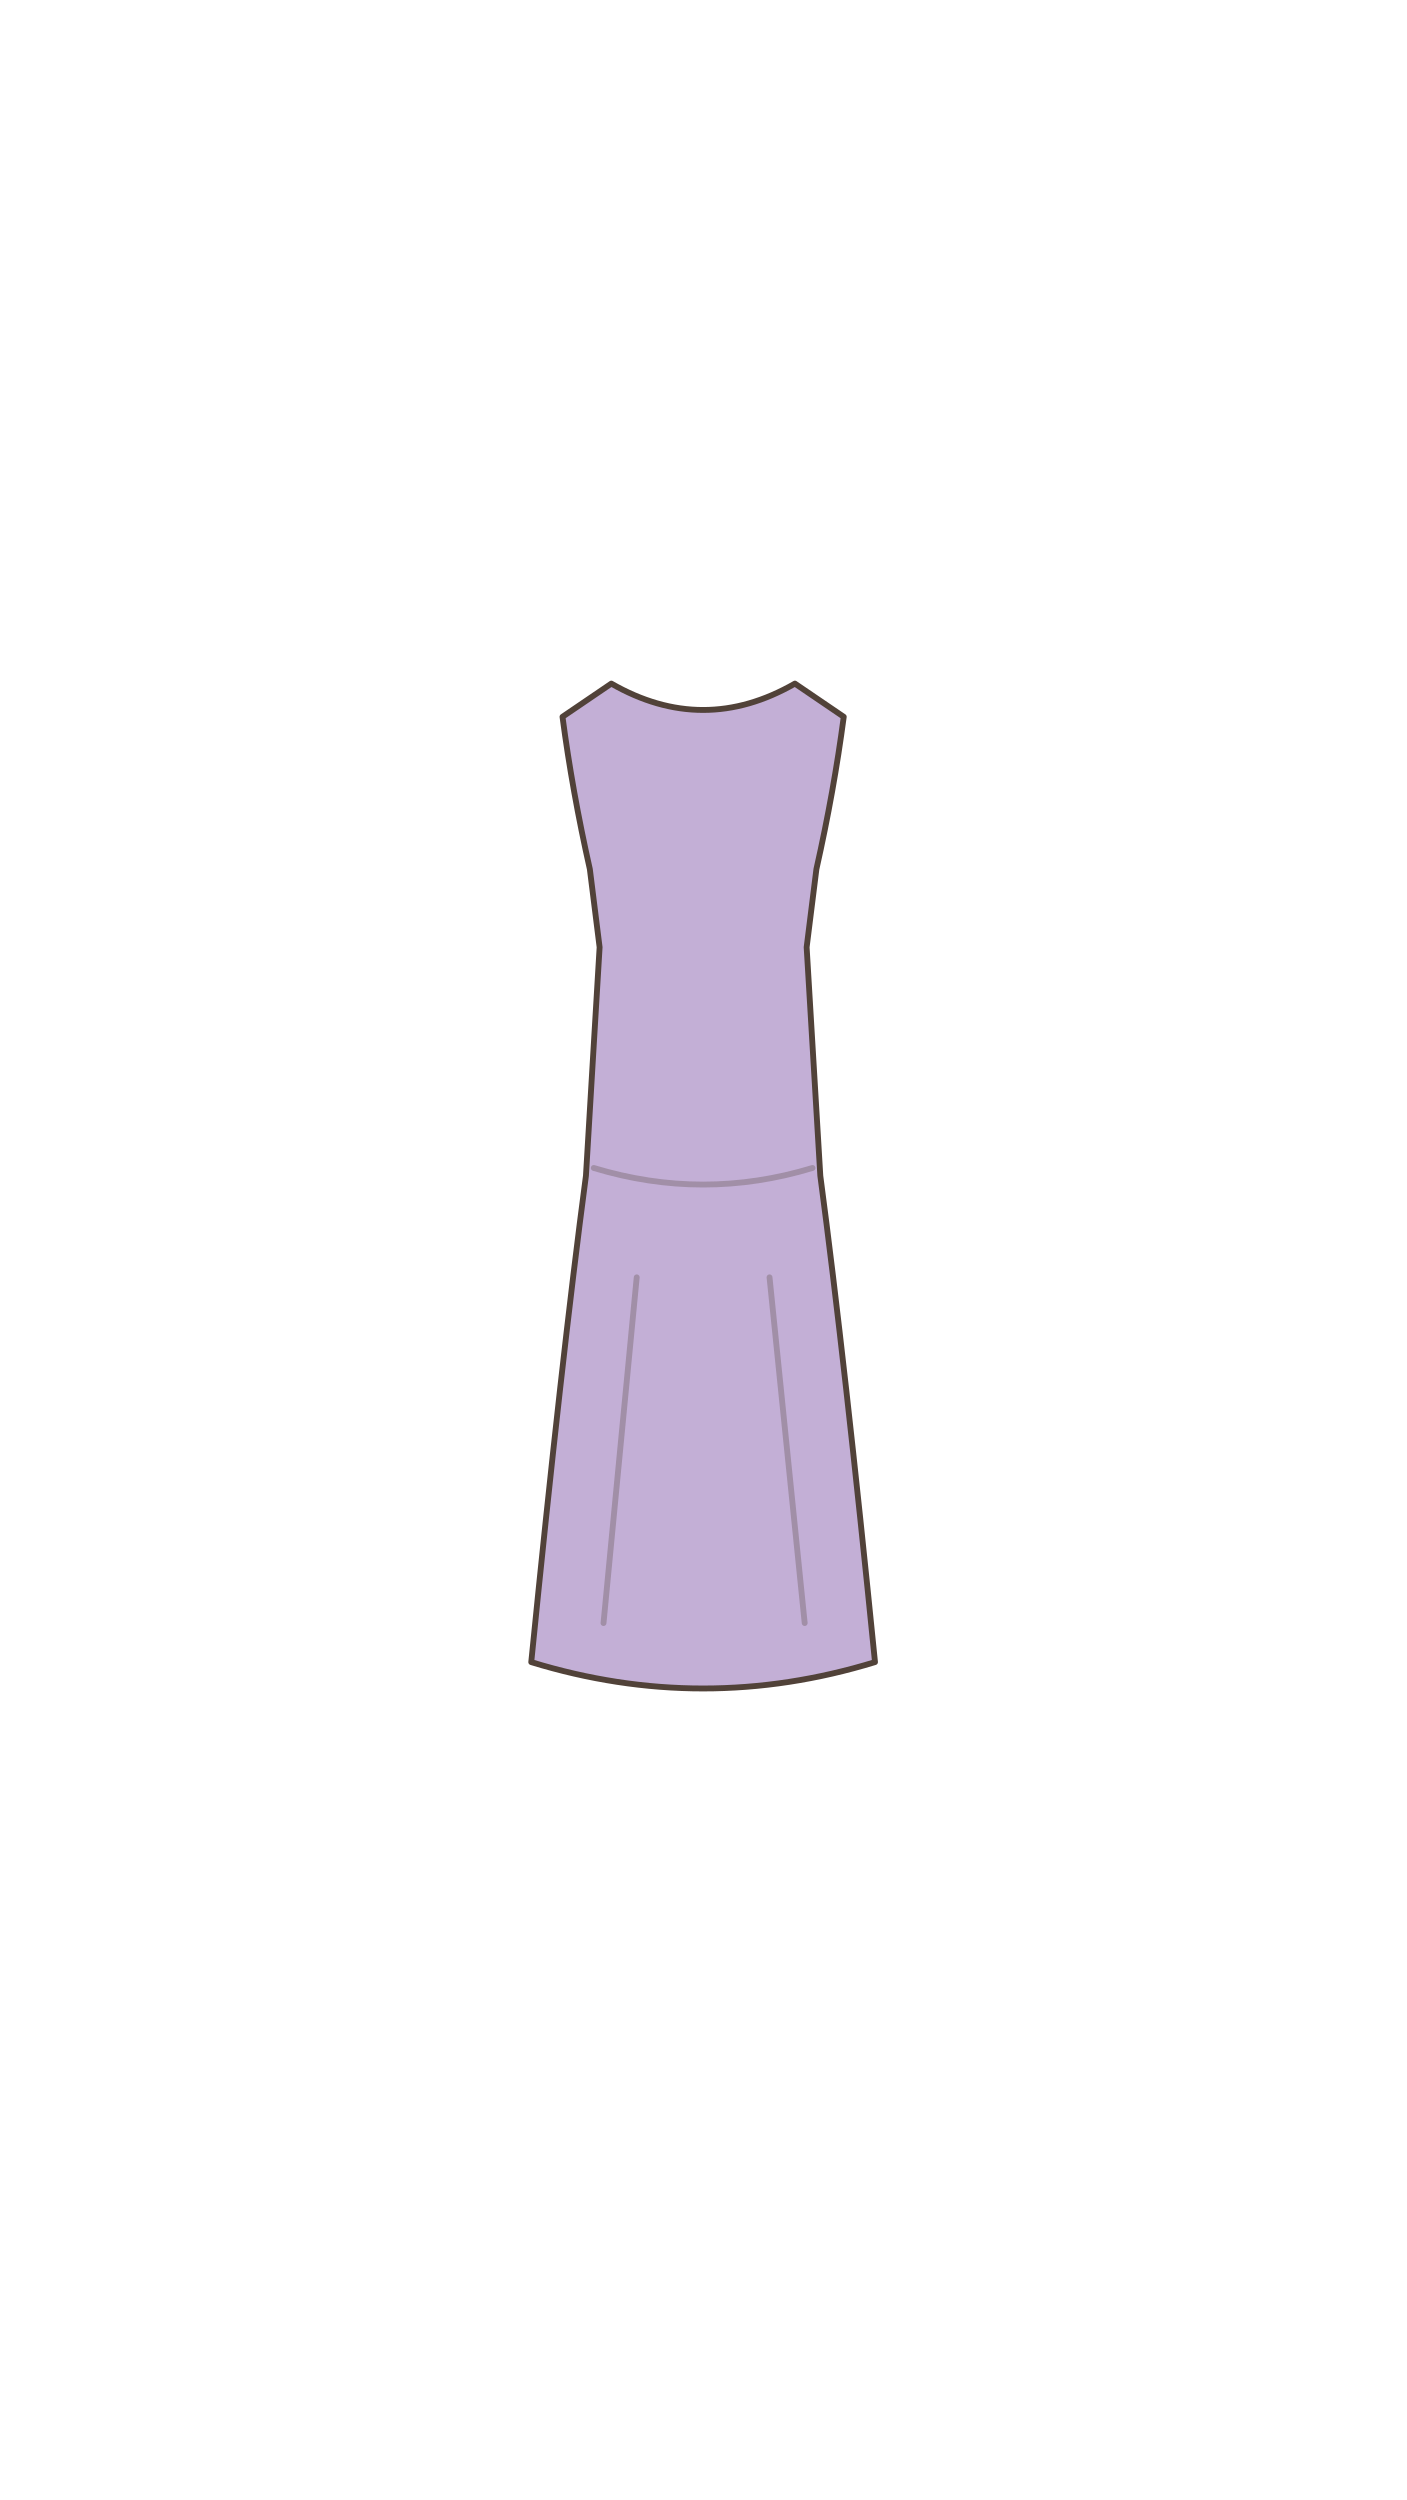
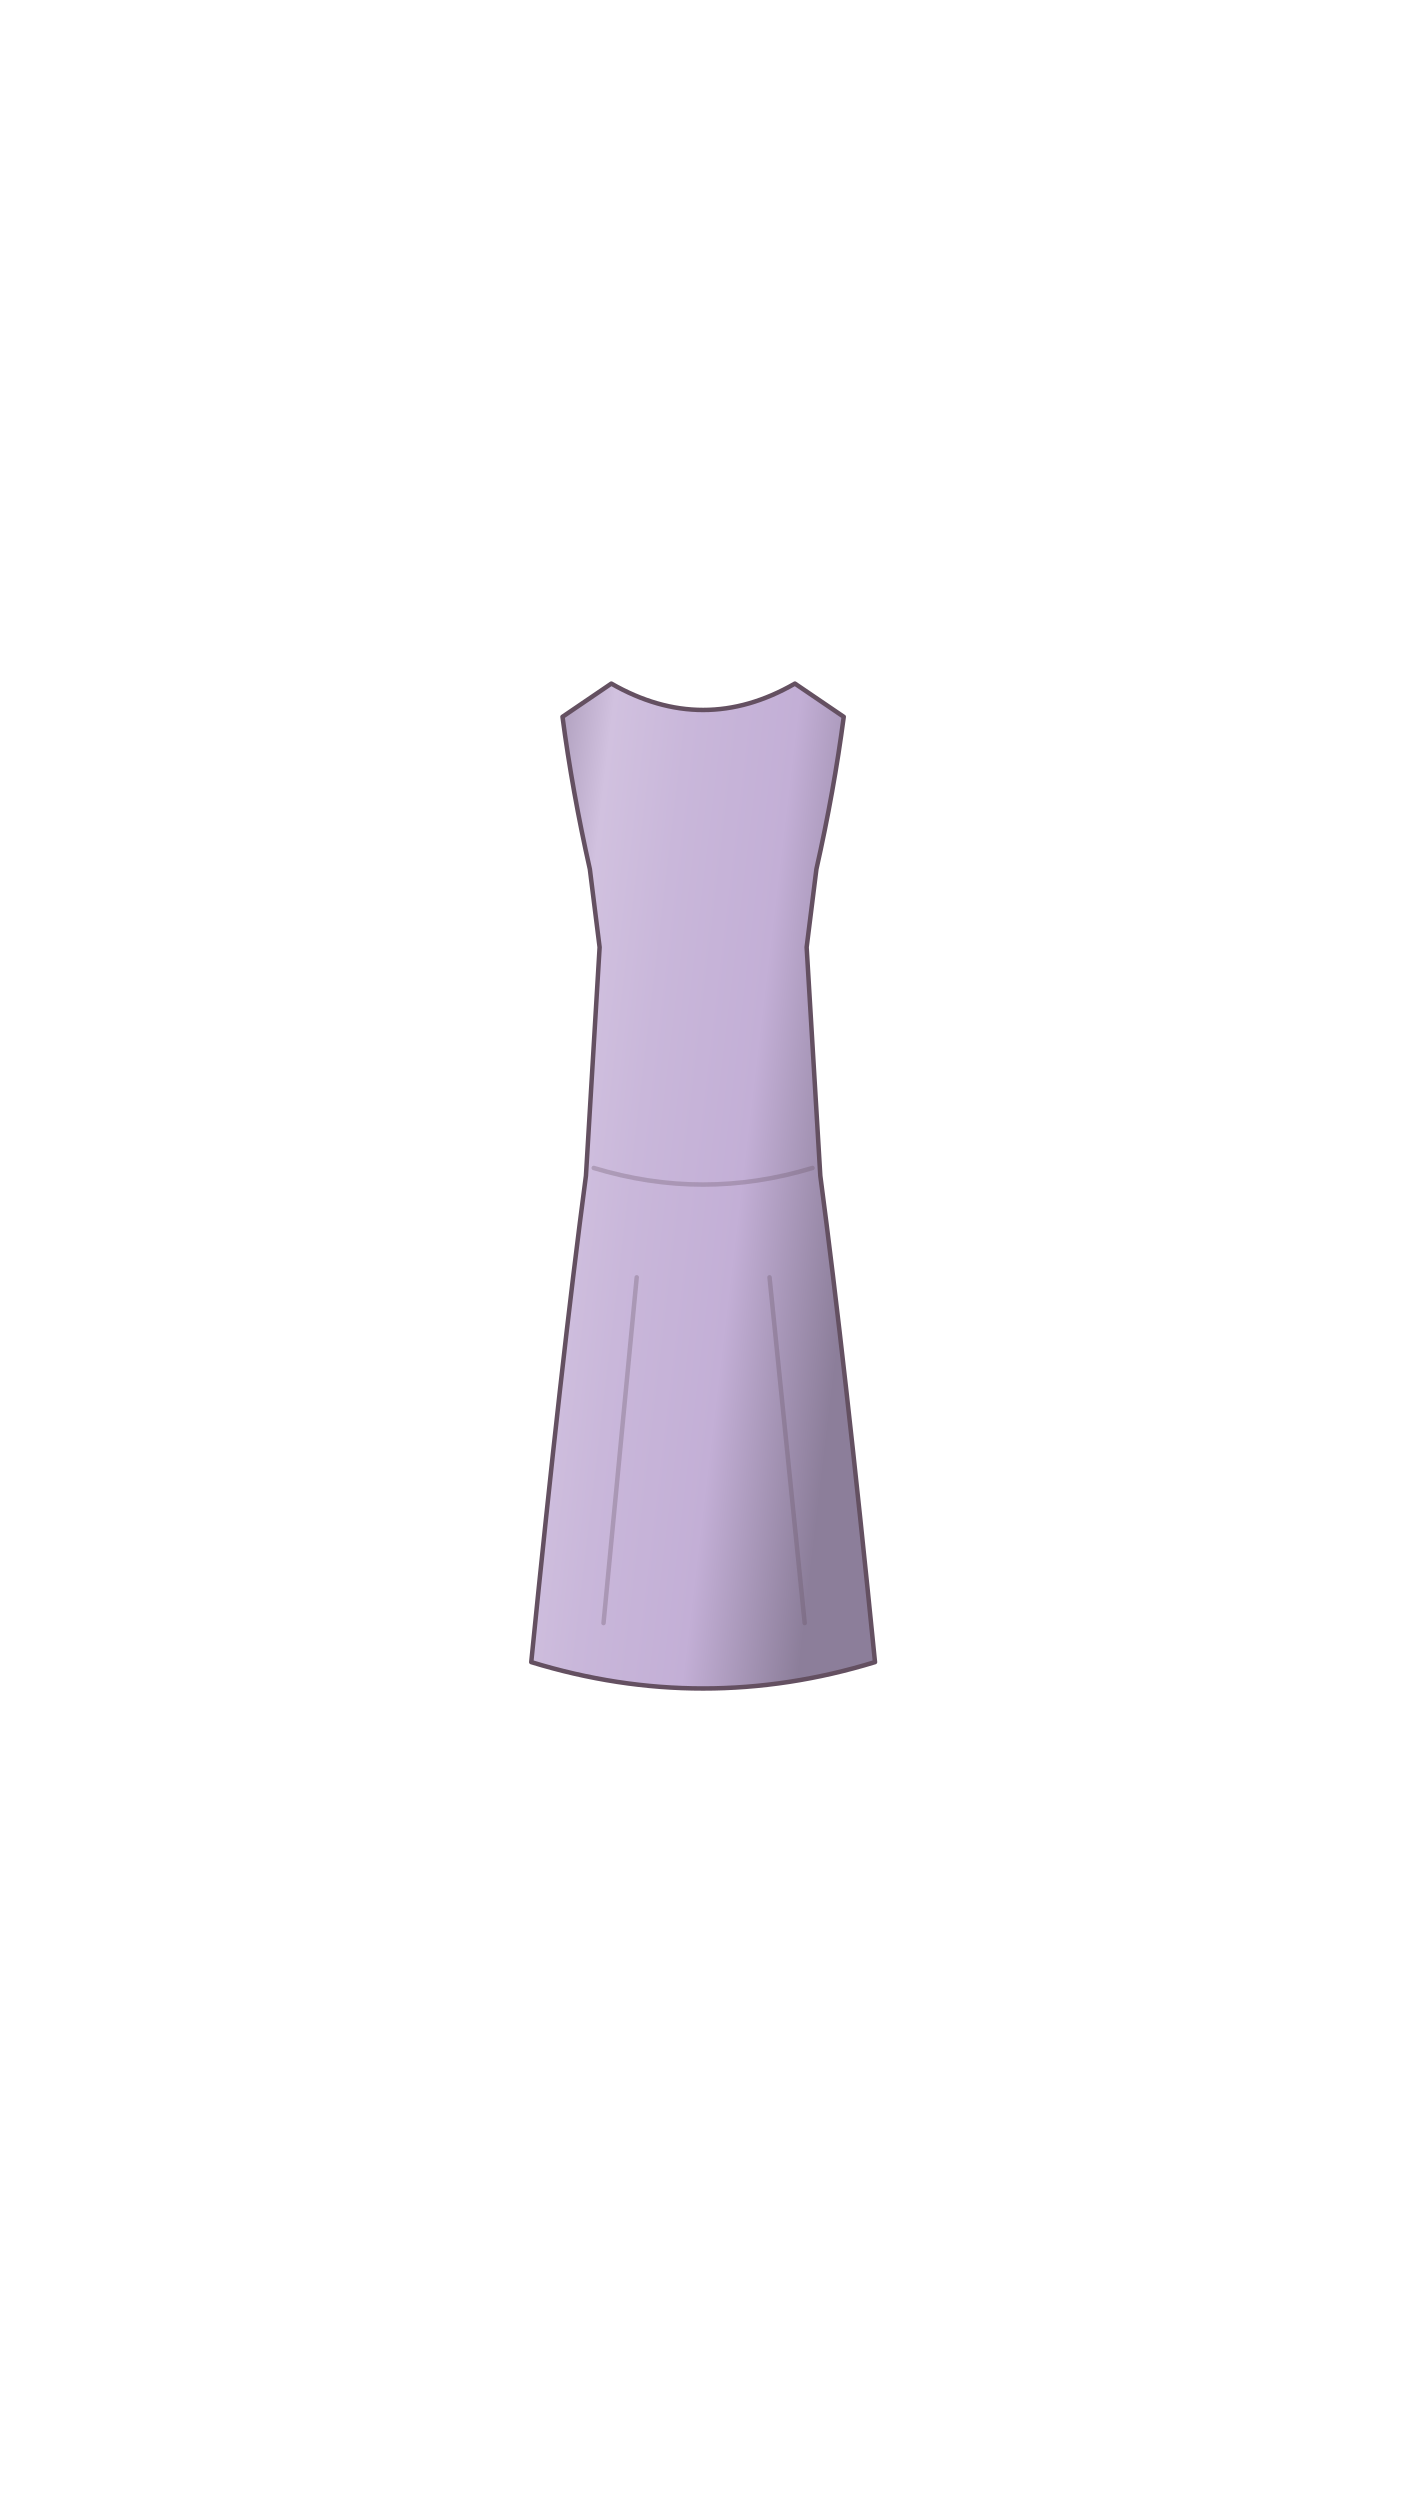
<svg xmlns="http://www.w3.org/2000/svg" width="720" height="1280" viewBox="0 0 720 1280" fill="none">
-   <g stroke="#514239" stroke-width="3" stroke-linecap="round" stroke-linejoin="round">
-     <path d="M313 350 L288 367 Q293 405 302 445 L307 485 L300 602 Q287.4 697 272 851 Q360 878 448 851 Q432.6 697 420 602 L413 485 L418 445 Q427 405 432 367 L407 350 Q360 377 313 350Z" fill="#c3afd6" />
-     <path d="M304 598 Q360 615 416 598 M326 654 L309 831 M394 654 L412 831" stroke="#514239" opacity="0.3" />
+   <defs>
+     <linearGradient id="m1pbf1b-0" x1="0" y1="0" x2="1" y2=".35">
+       <stop stop-color="#9c8cab" />
+       <stop offset=".22" stop-color="#d1c1df" />
+       <stop offset=".42" stop-color="#c9b7da" />
+       <stop offset=".7" stop-color="#c3afd6" />
+       <stop offset="1" stop-color="#8c7e9a" />
+     </linearGradient>
+   </defs>
+   <g stroke="#645061" stroke-width="2.3" stroke-linecap="round" stroke-linejoin="round">
+     <path d="M313 350 L288 367 Q293 405 302 445 L307 485 L300 602 Q287.4 697 272 851 Q360 878 448 851 Q432.6 697 420 602 L413 485 L418 445 Q427 405 432 367 L407 350 Q360 377 313 350Z" fill="url(#m1pbf1b-0)" />
+     <path d="M304 598 Q360 615 416 598 M326 654 L309 831 M394 654 L412 831" stroke="#645061" opacity="0.3" />
  </g>
</svg>
